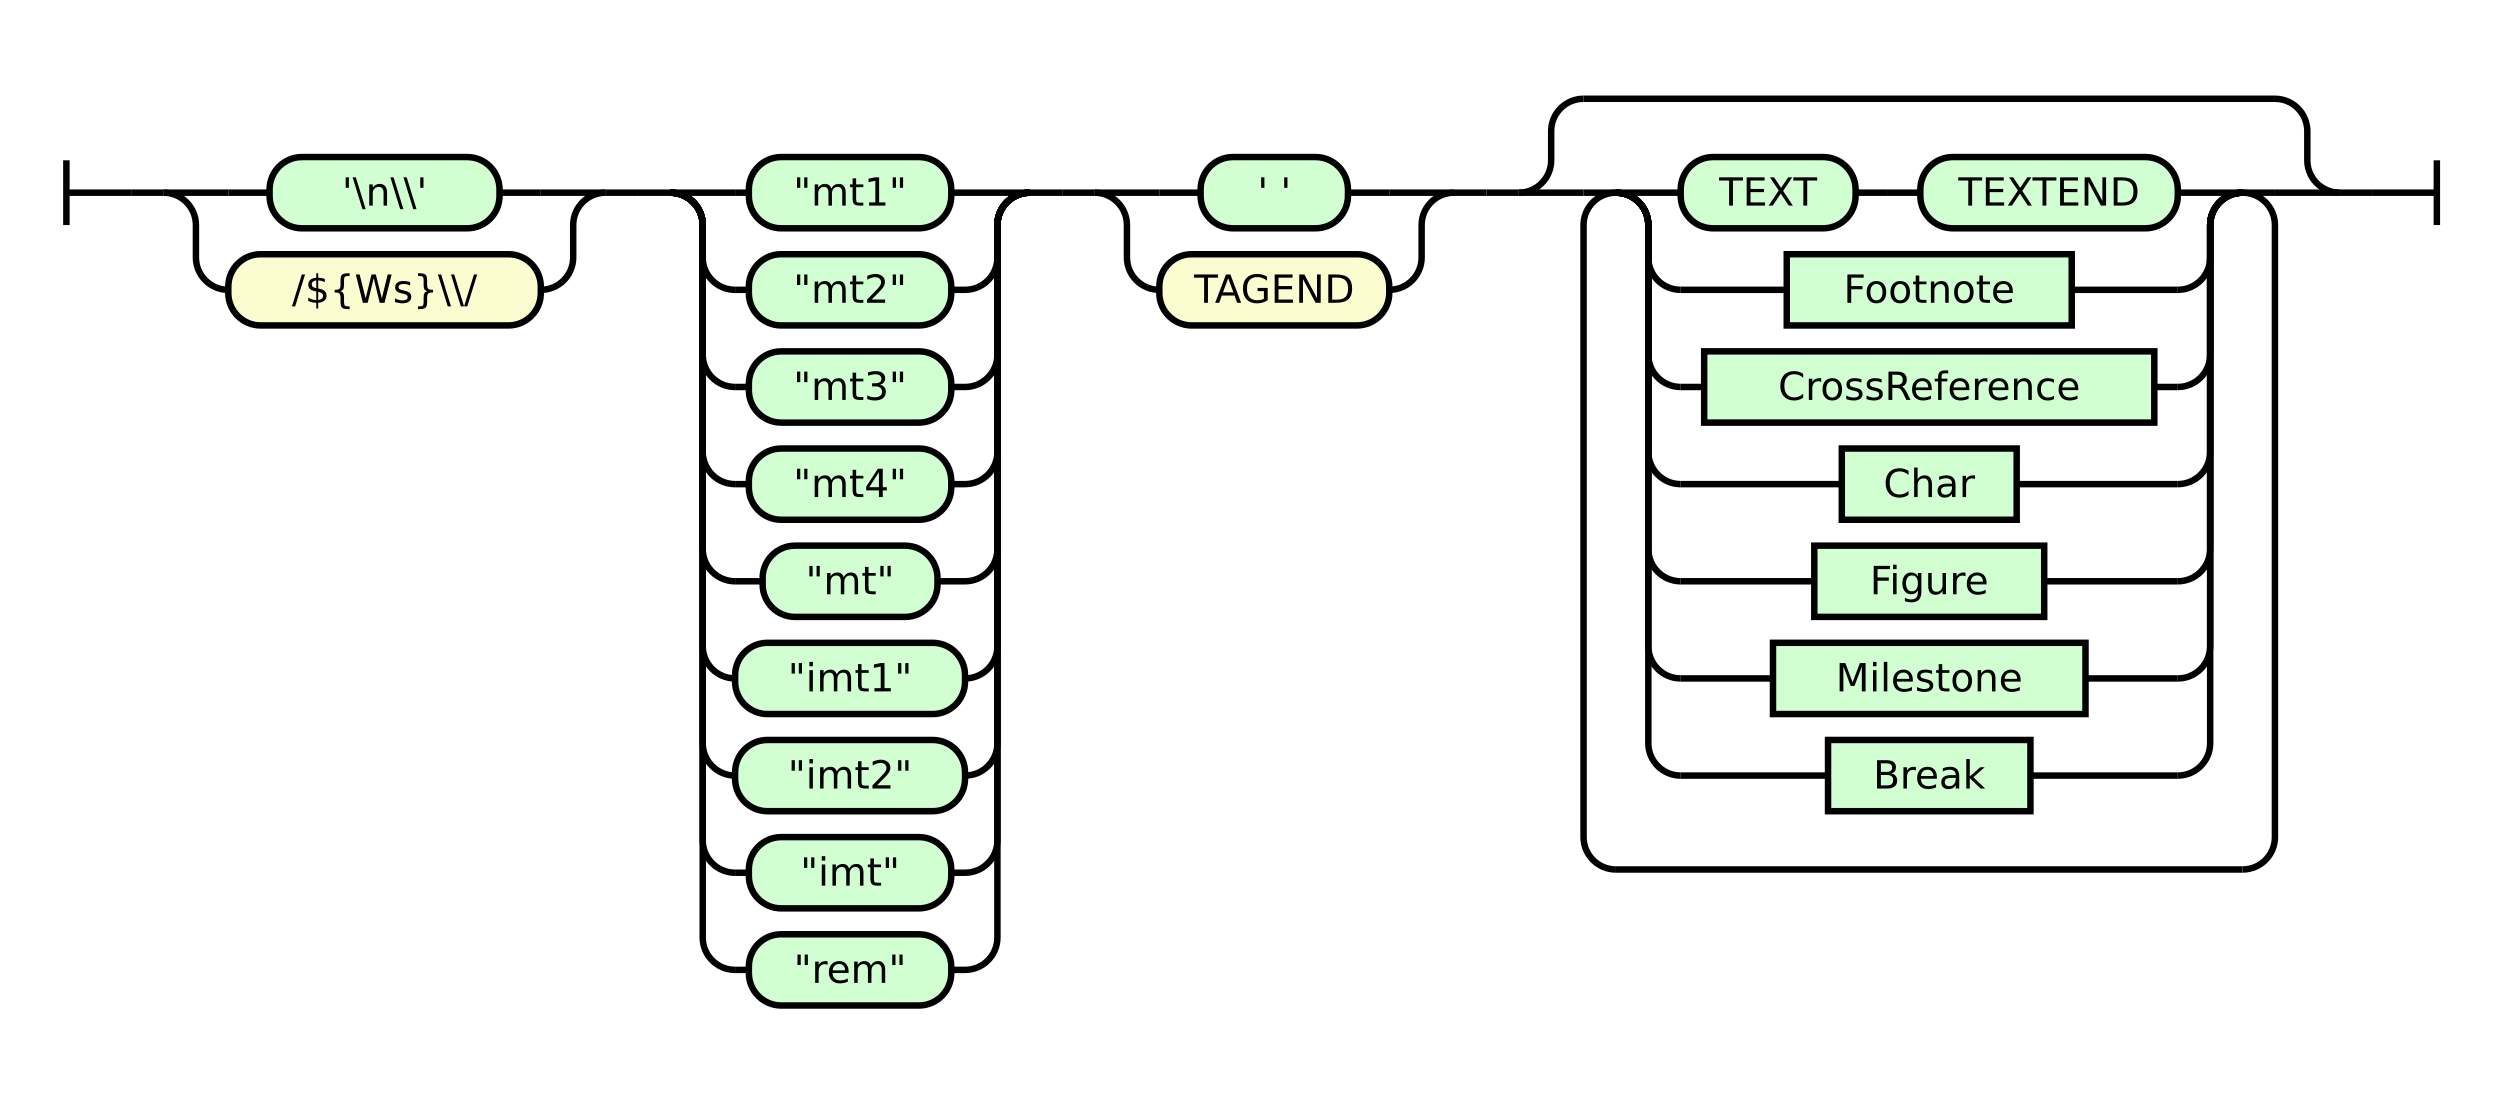
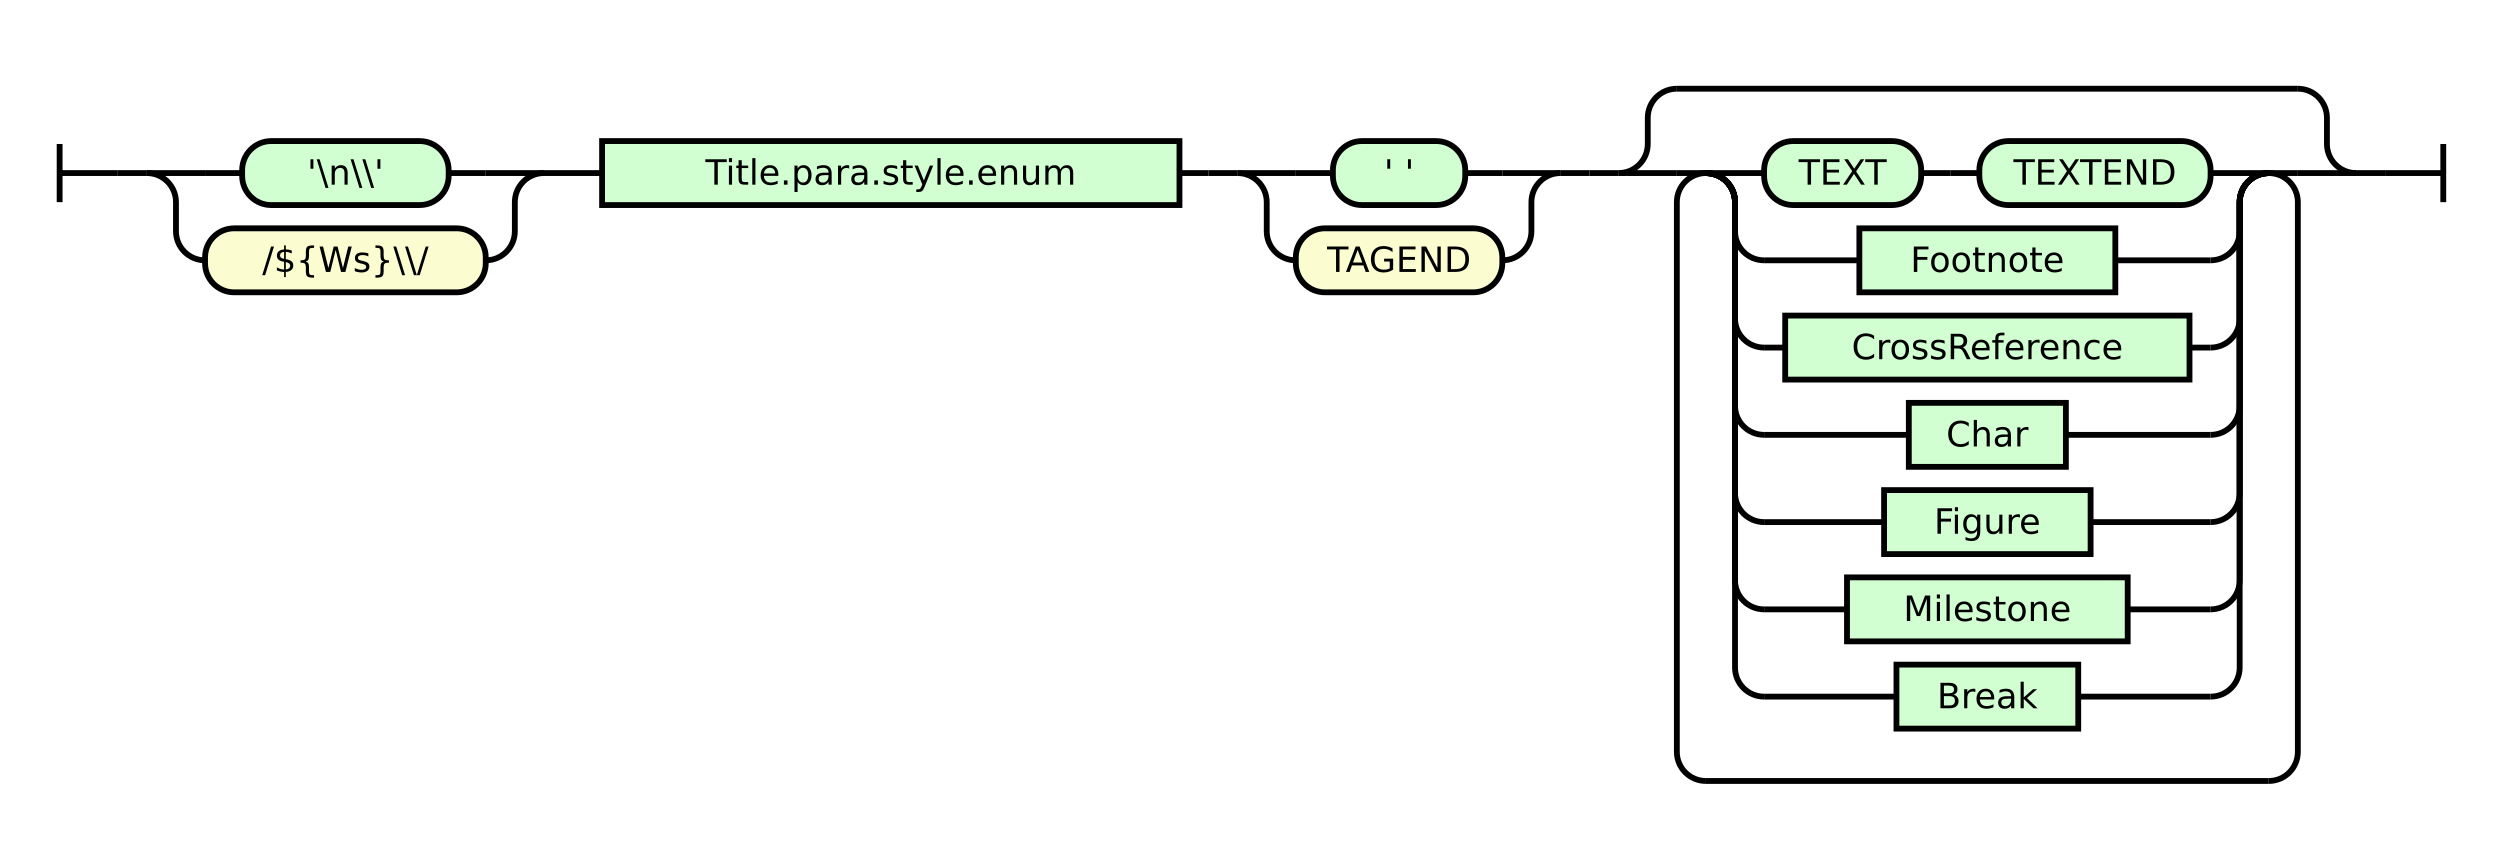
- <svg xmlns="http://www.w3.org/2000/svg" class="railroad-diagram" height="340" viewBox="0 0 772.0 340" width="772.0">
+ <svg xmlns="http://www.w3.org/2000/svg" class="railroad-diagram" height="298" viewBox="0 0 859.5 298" width="859.5">
  <g transform="translate(.5 .5)">
    <style>/*  */

    svg.railroad-diagram {
        background-color: hsl(30,20%,95%);
    }
    svg.railroad-diagram path {
        stroke-width: 2;
        stroke: black;
        fill: none;
    }
    svg.railroad-diagram text {
        font-size: 12px;
        text-anchor: middle;
        font-family: DejaVu Sans;
    }
    svg.railroad-diagram text.label {
        text-anchor:start;
    }
    svg.railroad-diagram text.comment {
        font-family: DejaVu Sans;
        font-size: 14px;
    }
    svg.railroad-diagram rect{
        stroke-width: 2;
        stroke: black;
        fill: rgb(210, 255, 210);
    }
    svg.railroad-diagram rect.group-box {
        stroke: gray;
        stroke-dasharray: 10 5;
        fill: none;
    }
    .terminal {
        font-family: DejaVu Sans;
    }
    svg.railroad-diagram g.altterminal rect {
        fill: rgb(251, 252, 207)
    }

/*  */
</style>
    <g>
      <path d="M 20 49 v 20 m 0 -10 h 20" />
    </g>
    <path d="M 40 59 h 10" />
    <g>
      <path d="M 50 59 h 0.0" />
-       <path d="M 722.0 59 h 0.0" />
+       <path d="M 809.5 59 h 0.0" />
      <g>
        <path d="M 50.0 59 h 0.0" />
        <path d="M 186.5 59 h 0.0" />
        <path d="M 50.0 59 h 20" />
        <g class="terminal ">
          <path d="M 70.0 59 h 12.75" />
          <path d="M 153.75 59 h 12.75" />
          <rect height="22" rx="10" ry="10" width="71.0" x="82.75" y="48" />
          <text x="118.25" y="63">'\n\\'</text>
        </g>
        <path d="M 166.5 59 h 20" />
        <path d="M 50.0 59 a 10 10 0 0 1 10 10 v 10 a 10 10 0 0 0 10 10" />
        <g class="terminal altterminal">
          <path d="M 70.0 89 h 0.0" />
          <path d="M 166.5 89 h 0.0" />
          <rect height="22" rx="10" ry="10" width="96.5" x="70.0" y="78" />
          <text x="118.25" y="93">/${Ws}\\/</text>
        </g>
        <path d="M 166.5 89 a 10 10 0 0 0 10 -10 v -10 a 10 10 0 0 1 10 -10" />
      </g>
      <path d="M 186.5 59 h 10" />
      <path d="M 196.5 59 h 10" />
+       <g class="non-terminal ">
+         <path d="M 206.5 59 h 0.0" />
+         <path d="M 405.0 59 h 0.0" />
+         <rect height="22" width="198.5" x="206.5" y="48" />
+         <text x="305.75" y="63">Title.para.style.enum</text>
+       </g>
+       <path d="M 405.0 59 h 10" />
+       <path d="M 415.0 59 h 10" />
      <g>
-         <path d="M 206.5 59 h 0.0" />
-         <path d="M 317.5 59 h 0.0" />
-         <path d="M 206.5 59 h 20" />
+         <path d="M 425.0 59 h 0.0" />
+         <path d="M 536.0 59 h 0.0" />
+         <path d="M 425.0 59 h 20" />
        <g class="terminal ">
-           <path d="M 226.5 59 h 4.25" />
-           <path d="M 293.25 59 h 4.25" />
-           <rect height="22" rx="10" ry="10" width="62.5" x="230.75" y="48" />
-           <text x="262.0" y="63">"mt1"</text>
-         </g>
-         <path d="M 297.5 59 h 20" />
-         <path d="M 206.5 59 a 10 10 0 0 1 10 10 v 10 a 10 10 0 0 0 10 10" />
-         <g class="terminal ">
-           <path d="M 226.5 89 h 4.25" />
-           <path d="M 293.25 89 h 4.25" />
-           <rect height="22" rx="10" ry="10" width="62.5" x="230.75" y="78" />
-           <text x="262.0" y="93">"mt2"</text>
-         </g>
-         <path d="M 297.5 89 a 10 10 0 0 0 10 -10 v -10 a 10 10 0 0 1 10 -10" />
-         <path d="M 206.5 59 a 10 10 0 0 1 10 10 v 40 a 10 10 0 0 0 10 10" />
-         <g class="terminal ">
-           <path d="M 226.5 119 h 4.25" />
-           <path d="M 293.25 119 h 4.25" />
-           <rect height="22" rx="10" ry="10" width="62.5" x="230.75" y="108" />
-           <text x="262.0" y="123">"mt3"</text>
-         </g>
-         <path d="M 297.5 119 a 10 10 0 0 0 10 -10 v -40 a 10 10 0 0 1 10 -10" />
-         <path d="M 206.5 59 a 10 10 0 0 1 10 10 v 70 a 10 10 0 0 0 10 10" />
-         <g class="terminal ">
-           <path d="M 226.5 149 h 4.25" />
-           <path d="M 293.25 149 h 4.25" />
-           <rect height="22" rx="10" ry="10" width="62.5" x="230.75" y="138" />
-           <text x="262.0" y="153">"mt4"</text>
-         </g>
-         <path d="M 297.5 149 a 10 10 0 0 0 10 -10 v -70 a 10 10 0 0 1 10 -10" />
-         <path d="M 206.5 59 a 10 10 0 0 1 10 10 v 100 a 10 10 0 0 0 10 10" />
-         <g class="terminal ">
-           <path d="M 226.5 179 h 8.5" />
-           <path d="M 289.0 179 h 8.5" />
-           <rect height="22" rx="10" ry="10" width="54.0" x="235.0" y="168" />
-           <text x="262.0" y="183">"mt"</text>
-         </g>
-         <path d="M 297.5 179 a 10 10 0 0 0 10 -10 v -100 a 10 10 0 0 1 10 -10" />
-         <path d="M 206.5 59 a 10 10 0 0 1 10 10 v 130 a 10 10 0 0 0 10 10" />
-         <g class="terminal ">
-           <path d="M 226.5 209 h 0.0" />
-           <path d="M 297.5 209 h 0.0" />
-           <rect height="22" rx="10" ry="10" width="71.0" x="226.5" y="198" />
-           <text x="262.0" y="213">"imt1"</text>
-         </g>
-         <path d="M 297.5 209 a 10 10 0 0 0 10 -10 v -130 a 10 10 0 0 1 10 -10" />
-         <path d="M 206.5 59 a 10 10 0 0 1 10 10 v 160 a 10 10 0 0 0 10 10" />
-         <g class="terminal ">
-           <path d="M 226.5 239 h 0.0" />
-           <path d="M 297.5 239 h 0.0" />
-           <rect height="22" rx="10" ry="10" width="71.0" x="226.5" y="228" />
-           <text x="262.0" y="243">"imt2"</text>
-         </g>
-         <path d="M 297.5 239 a 10 10 0 0 0 10 -10 v -160 a 10 10 0 0 1 10 -10" />
-         <path d="M 206.5 59 a 10 10 0 0 1 10 10 v 190 a 10 10 0 0 0 10 10" />
-         <g class="terminal ">
-           <path d="M 226.5 269 h 4.25" />
-           <path d="M 293.25 269 h 4.25" />
-           <rect height="22" rx="10" ry="10" width="62.5" x="230.75" y="258" />
-           <text x="262.0" y="273">"imt"</text>
-         </g>
-         <path d="M 297.5 269 a 10 10 0 0 0 10 -10 v -190 a 10 10 0 0 1 10 -10" />
-         <path d="M 206.5 59 a 10 10 0 0 1 10 10 v 220 a 10 10 0 0 0 10 10" />
-         <g class="terminal ">
-           <path d="M 226.5 299 h 4.25" />
-           <path d="M 293.25 299 h 4.25" />
-           <rect height="22" rx="10" ry="10" width="62.5" x="230.75" y="288" />
-           <text x="262.0" y="303">"rem"</text>
-         </g>
-         <path d="M 297.5 299 a 10 10 0 0 0 10 -10 v -220 a 10 10 0 0 1 10 -10" />
-       </g>
-       <path d="M 317.5 59 h 10" />
-       <path d="M 327.5 59 h 10" />
+           <path d="M 445.0 59 h 12.75" />
+           <path d="M 503.25 59 h 12.75" />
+           <rect height="22" rx="10" ry="10" width="45.5" x="457.75" y="48" />
+           <text x="480.5" y="63">' '</text>
+         </g>
+         <path d="M 516.0 59 h 20" />
+         <path d="M 425.0 59 a 10 10 0 0 1 10 10 v 10 a 10 10 0 0 0 10 10" />
+         <g class="terminal altterminal">
+           <path d="M 445.0 89 h 0.0" />
+           <path d="M 516.0 89 h 0.0" />
+           <rect height="22" rx="10" ry="10" width="71.0" x="445.0" y="78" />
+           <text x="480.5" y="93">TAGEND</text>
+         </g>
+         <path d="M 516.0 89 a 10 10 0 0 0 10 -10 v -10 a 10 10 0 0 1 10 -10" />
+       </g>
+       <path d="M 536.0 59 h 10" />
+       <path d="M 546.0 59 h 10" />
      <g>
-         <path d="M 337.5 59 h 0.0" />
-         <path d="M 448.5 59 h 0.0" />
-         <path d="M 337.5 59 h 20" />
-         <g class="terminal ">
-           <path d="M 357.5 59 h 12.75" />
-           <path d="M 415.75 59 h 12.75" />
-           <rect height="22" rx="10" ry="10" width="45.5" x="370.25" y="48" />
-           <text x="393.0" y="63">' '</text>
-         </g>
-         <path d="M 428.5 59 h 20" />
-         <path d="M 337.5 59 a 10 10 0 0 1 10 10 v 10 a 10 10 0 0 0 10 10" />
-         <g class="terminal altterminal">
-           <path d="M 357.5 89 h 0.0" />
-           <path d="M 428.5 89 h 0.0" />
-           <rect height="22" rx="10" ry="10" width="71.0" x="357.5" y="78" />
-           <text x="393.0" y="93">TAGEND</text>
-         </g>
-         <path d="M 428.5 89 a 10 10 0 0 0 10 -10 v -10 a 10 10 0 0 1 10 -10" />
-       </g>
-       <path d="M 448.5 59 h 10" />
-       <path d="M 458.5 59 h 10" />
-       <g>
-         <path d="M 468.5 59 h 0.0" />
-         <path d="M 722.0 59 h 0.0" />
-         <path d="M 468.5 59 a 10 10 0 0 0 10 -10 v -9 a 10 10 0 0 1 10 -10" />
+         <path d="M 556.0 59 h 0.0" />
+         <path d="M 809.5 59 h 0.0" />
+         <path d="M 556.0 59 a 10 10 0 0 0 10 -10 v -9 a 10 10 0 0 1 10 -10" />
        <g>
-           <path d="M 488.5 30 h 213.5" />
-         </g>
-         <path d="M 702.0 30 a 10 10 0 0 1 10 10 v 9 a 10 10 0 0 0 10 10" />
-         <path d="M 468.5 59 h 20" />
+           <path d="M 576.0 30 h 213.5" />
+         </g>
+         <path d="M 789.5 30 a 10 10 0 0 1 10 10 v 9 a 10 10 0 0 0 10 10" />
+         <path d="M 556.0 59 h 20" />
        <g>
-           <path d="M 488.5 59 h 0.0" />
-           <path d="M 702.0 59 h 0.0" />
-           <path d="M 488.5 59 h 10" />
+           <path d="M 576.0 59 h 0.0" />
+           <path d="M 789.5 59 h 0.0" />
+           <path d="M 576.0 59 h 10" />
          <g>
-             <path d="M 498.5 59 h 0.0" />
-             <path d="M 692.0 59 h 0.0" />
-             <path d="M 498.5 59 h 20" />
+             <path d="M 586.0 59 h 0.0" />
+             <path d="M 779.5 59 h 0.0" />
+             <path d="M 586.0 59 h 20" />
            <g>
-               <path d="M 518.5 59 h 0.0" />
-               <path d="M 672.0 59 h 0.0" />
+               <path d="M 606.0 59 h 0.0" />
+               <path d="M 759.5 59 h 0.0" />
              <g class="terminal ">
-                 <path d="M 518.5 59 h 0.0" />
-                 <path d="M 572.5 59 h 0.0" />
-                 <rect height="22" rx="10" ry="10" width="54.0" x="518.5" y="48" />
-                 <text x="545.5" y="63">TEXT</text>
+                 <path d="M 606.0 59 h 0.0" />
+                 <path d="M 660.0 59 h 0.0" />
+                 <rect height="22" rx="10" ry="10" width="54.0" x="606.0" y="48" />
+                 <text x="633.0" y="63">TEXT</text>
              </g>
-               <path d="M 572.5 59 h 10" />
-               <path d="M 582.5 59 h 10" />
+               <path d="M 660.0 59 h 10" />
+               <path d="M 670.0 59 h 10" />
              <g class="terminal ">
-                 <path d="M 592.5 59 h 0.0" />
-                 <path d="M 672.0 59 h 0.0" />
-                 <rect height="22" rx="10" ry="10" width="79.5" x="592.5" y="48" />
-                 <text x="632.25" y="63">TEXTEND</text>
+                 <path d="M 680.0 59 h 0.0" />
+                 <path d="M 759.5 59 h 0.0" />
+                 <rect height="22" rx="10" ry="10" width="79.5" x="680.0" y="48" />
+                 <text x="719.75" y="63">TEXTEND</text>
              </g>
            </g>
-             <path d="M 672.0 59 h 20" />
-             <path d="M 498.5 59 a 10 10 0 0 1 10 10 v 10 a 10 10 0 0 0 10 10" />
-             <g class="non-terminal ">
-               <path d="M 518.5 89 h 32.75" />
-               <path d="M 639.25 89 h 32.75" />
-               <rect height="22" width="88.0" x="551.25" y="78" />
-               <text x="595.25" y="93">Footnote</text>
-             </g>
-             <path d="M 672.0 89 a 10 10 0 0 0 10 -10 v -10 a 10 10 0 0 1 10 -10" />
-             <path d="M 498.5 59 a 10 10 0 0 1 10 10 v 40 a 10 10 0 0 0 10 10" />
-             <g class="non-terminal ">
-               <path d="M 518.5 119 h 7.25" />
-               <path d="M 664.75 119 h 7.25" />
-               <rect height="22" width="139.0" x="525.75" y="108" />
-               <text x="595.25" y="123">CrossReference</text>
-             </g>
-             <path d="M 672.0 119 a 10 10 0 0 0 10 -10 v -40 a 10 10 0 0 1 10 -10" />
-             <path d="M 498.5 59 a 10 10 0 0 1 10 10 v 70 a 10 10 0 0 0 10 10" />
-             <g class="non-terminal ">
-               <path d="M 518.5 149 h 49.75" />
-               <path d="M 622.25 149 h 49.75" />
-               <rect height="22" width="54.0" x="568.25" y="138" />
-               <text x="595.25" y="153">Char</text>
-             </g>
-             <path d="M 672.0 149 a 10 10 0 0 0 10 -10 v -70 a 10 10 0 0 1 10 -10" />
-             <path d="M 498.5 59 a 10 10 0 0 1 10 10 v 100 a 10 10 0 0 0 10 10" />
-             <g class="non-terminal ">
-               <path d="M 518.5 179 h 41.25" />
-               <path d="M 630.75 179 h 41.25" />
-               <rect height="22" width="71.0" x="559.75" y="168" />
-               <text x="595.25" y="183">Figure</text>
-             </g>
-             <path d="M 672.0 179 a 10 10 0 0 0 10 -10 v -100 a 10 10 0 0 1 10 -10" />
-             <path d="M 498.5 59 a 10 10 0 0 1 10 10 v 130 a 10 10 0 0 0 10 10" />
-             <g class="non-terminal ">
-               <path d="M 518.5 209 h 28.5" />
-               <path d="M 643.5 209 h 28.5" />
-               <rect height="22" width="96.5" x="547.0" y="198" />
-               <text x="595.25" y="213">Milestone</text>
-             </g>
-             <path d="M 672.0 209 a 10 10 0 0 0 10 -10 v -130 a 10 10 0 0 1 10 -10" />
-             <path d="M 498.5 59 a 10 10 0 0 1 10 10 v 160 a 10 10 0 0 0 10 10" />
-             <g class="non-terminal ">
-               <path d="M 518.5 239 h 45.5" />
-               <path d="M 626.5 239 h 45.5" />
-               <rect height="22" width="62.5" x="564.0" y="228" />
-               <text x="595.25" y="243">Break</text>
-             </g>
-             <path d="M 672.0 239 a 10 10 0 0 0 10 -10 v -160 a 10 10 0 0 1 10 -10" />
+             <path d="M 759.5 59 h 20" />
+             <path d="M 586.0 59 a 10 10 0 0 1 10 10 v 10 a 10 10 0 0 0 10 10" />
+             <g class="non-terminal ">
+               <path d="M 606.0 89 h 32.75" />
+               <path d="M 726.75 89 h 32.75" />
+               <rect height="22" width="88.0" x="638.75" y="78" />
+               <text x="682.75" y="93">Footnote</text>
+             </g>
+             <path d="M 759.5 89 a 10 10 0 0 0 10 -10 v -10 a 10 10 0 0 1 10 -10" />
+             <path d="M 586.0 59 a 10 10 0 0 1 10 10 v 40 a 10 10 0 0 0 10 10" />
+             <g class="non-terminal ">
+               <path d="M 606.0 119 h 7.25" />
+               <path d="M 752.25 119 h 7.25" />
+               <rect height="22" width="139.0" x="613.25" y="108" />
+               <text x="682.75" y="123">CrossReference</text>
+             </g>
+             <path d="M 759.5 119 a 10 10 0 0 0 10 -10 v -40 a 10 10 0 0 1 10 -10" />
+             <path d="M 586.0 59 a 10 10 0 0 1 10 10 v 70 a 10 10 0 0 0 10 10" />
+             <g class="non-terminal ">
+               <path d="M 606.0 149 h 49.75" />
+               <path d="M 709.75 149 h 49.75" />
+               <rect height="22" width="54.0" x="655.75" y="138" />
+               <text x="682.75" y="153">Char</text>
+             </g>
+             <path d="M 759.5 149 a 10 10 0 0 0 10 -10 v -70 a 10 10 0 0 1 10 -10" />
+             <path d="M 586.0 59 a 10 10 0 0 1 10 10 v 100 a 10 10 0 0 0 10 10" />
+             <g class="non-terminal ">
+               <path d="M 606.0 179 h 41.25" />
+               <path d="M 718.25 179 h 41.25" />
+               <rect height="22" width="71.0" x="647.25" y="168" />
+               <text x="682.75" y="183">Figure</text>
+             </g>
+             <path d="M 759.5 179 a 10 10 0 0 0 10 -10 v -100 a 10 10 0 0 1 10 -10" />
+             <path d="M 586.0 59 a 10 10 0 0 1 10 10 v 130 a 10 10 0 0 0 10 10" />
+             <g class="non-terminal ">
+               <path d="M 606.0 209 h 28.5" />
+               <path d="M 731.0 209 h 28.5" />
+               <rect height="22" width="96.5" x="634.5" y="198" />
+               <text x="682.75" y="213">Milestone</text>
+             </g>
+             <path d="M 759.5 209 a 10 10 0 0 0 10 -10 v -130 a 10 10 0 0 1 10 -10" />
+             <path d="M 586.0 59 a 10 10 0 0 1 10 10 v 160 a 10 10 0 0 0 10 10" />
+             <g class="non-terminal ">
+               <path d="M 606.0 239 h 45.5" />
+               <path d="M 714.0 239 h 45.5" />
+               <rect height="22" width="62.5" x="651.5" y="228" />
+               <text x="682.75" y="243">Break</text>
+             </g>
+             <path d="M 759.5 239 a 10 10 0 0 0 10 -10 v -160 a 10 10 0 0 1 10 -10" />
          </g>
-           <path d="M 692.0 59 h 10" />
-           <path d="M 498.5 59 a 10 10 0 0 0 -10 10 v 189 a 10 10 0 0 0 10 10" />
+           <path d="M 779.5 59 h 10" />
+           <path d="M 586.0 59 a 10 10 0 0 0 -10 10 v 189 a 10 10 0 0 0 10 10" />
          <g>
-             <path d="M 498.5 268 h 193.5" />
+             <path d="M 586.0 268 h 193.5" />
          </g>
-           <path d="M 692.0 268 a 10 10 0 0 0 10 -10 v -189 a 10 10 0 0 0 -10 -10" />
-         </g>
-         <path d="M 702.0 59 h 20" />
+           <path d="M 779.5 268 a 10 10 0 0 0 10 -10 v -189 a 10 10 0 0 0 -10 -10" />
+         </g>
+         <path d="M 789.5 59 h 20" />
      </g>
    </g>
-     <path d="M 722.0 59 h 10" />
-     <path d="M 732.0 59 h 20 m 0 -10 v 20" />
+     <path d="M 809.5 59 h 10" />
+     <path d="M 819.5 59 h 20 m 0 -10 v 20" />
  </g>
</svg>
